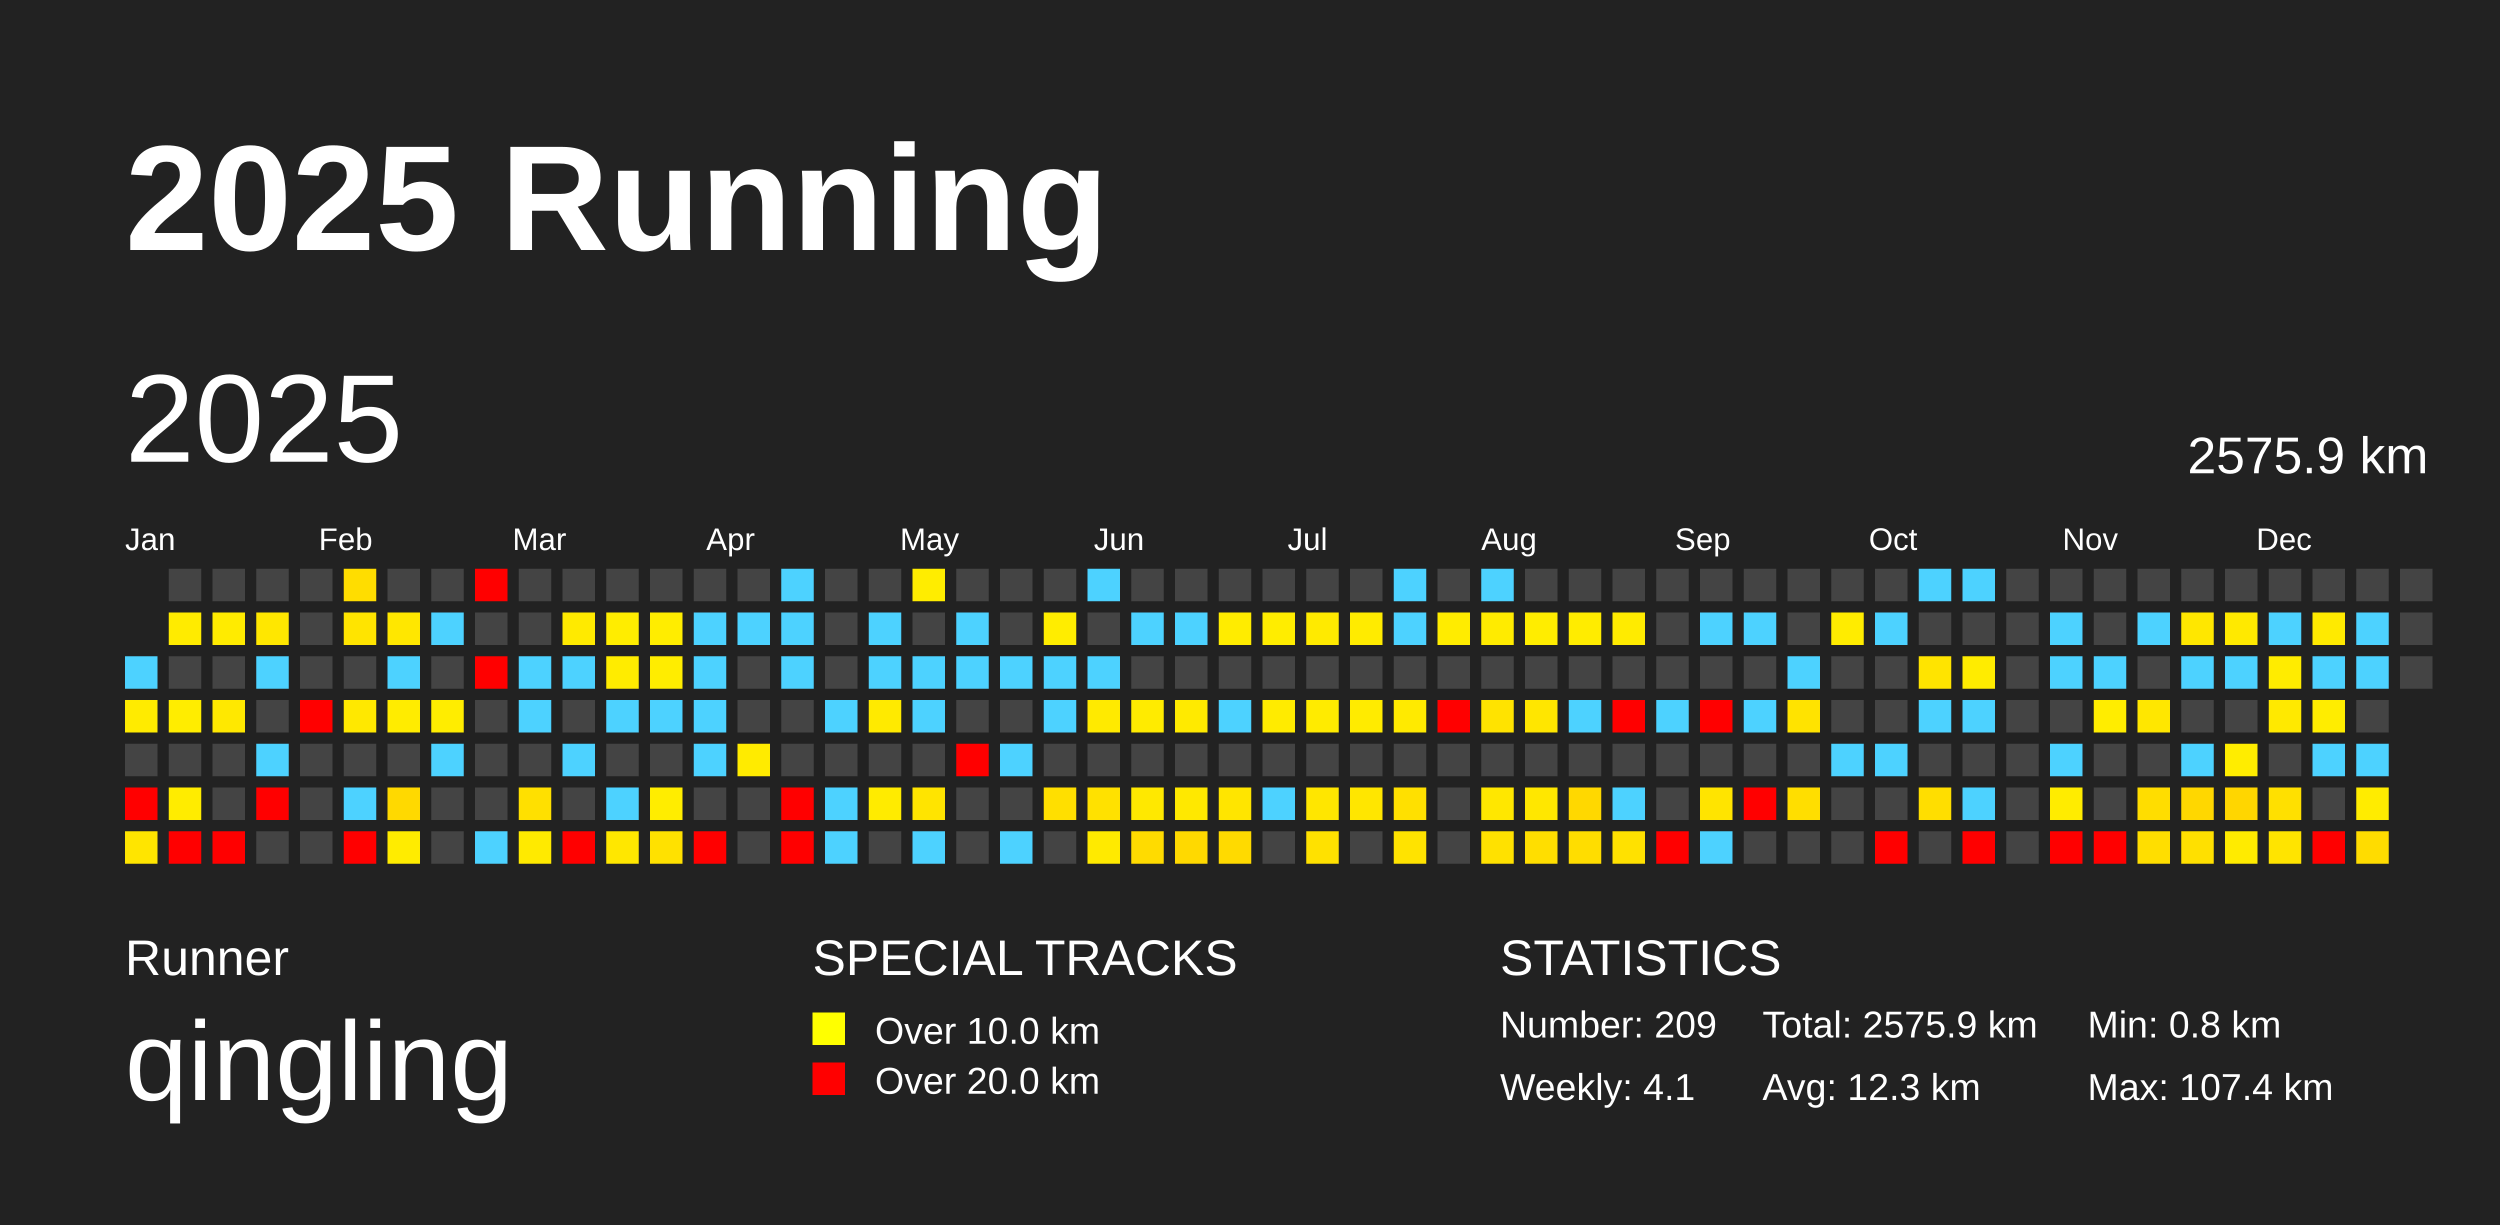
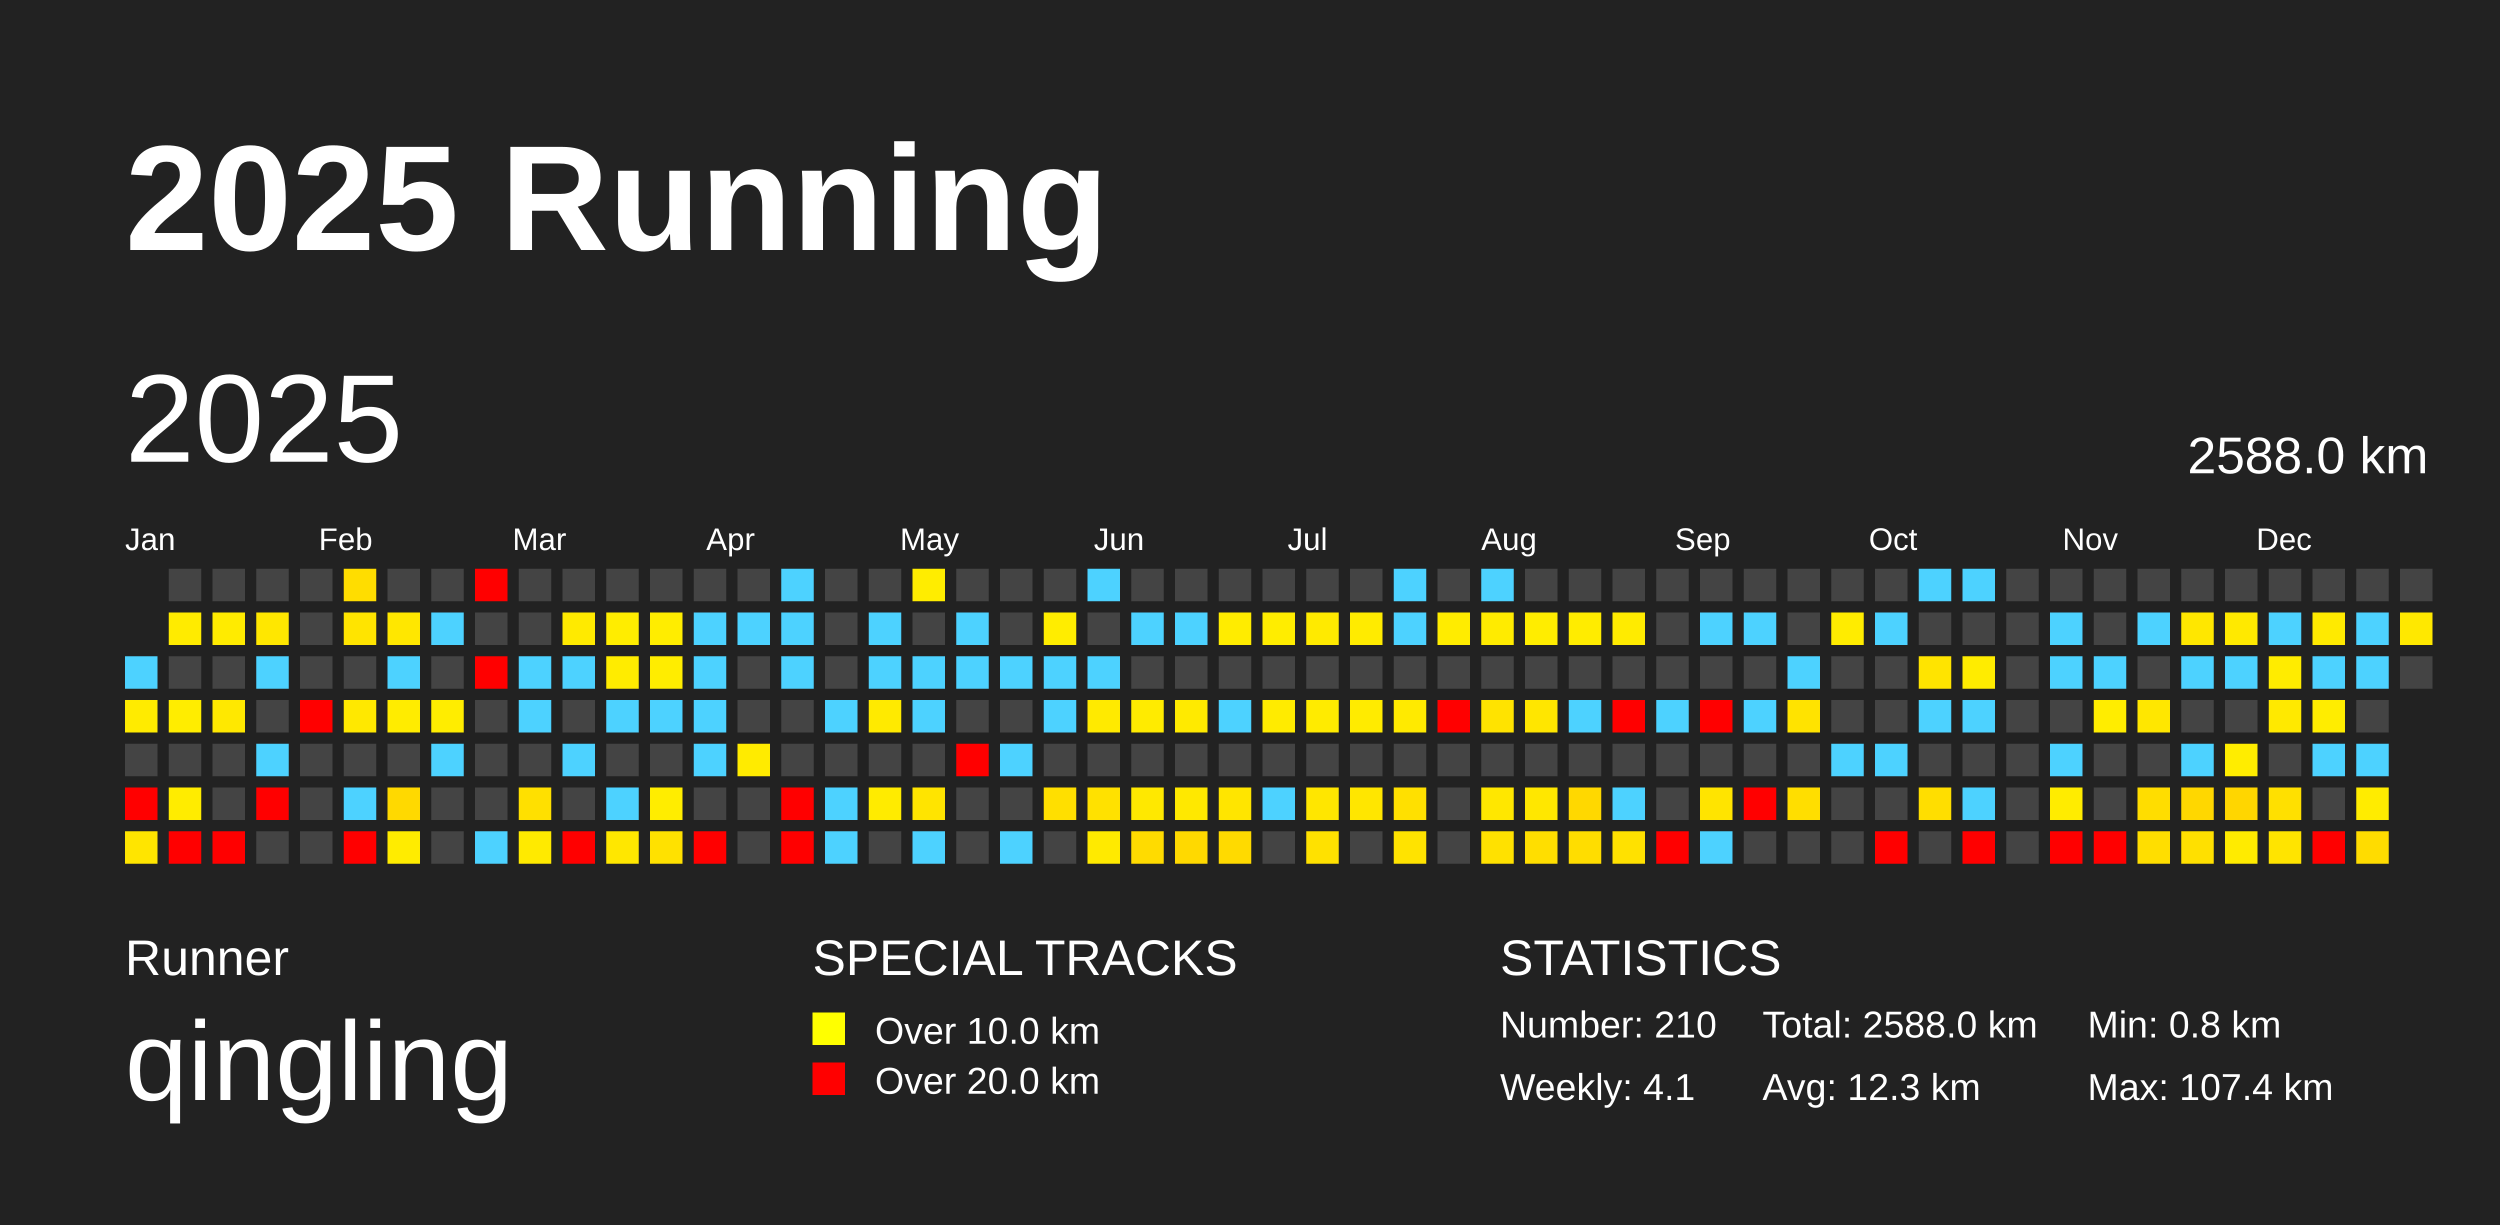
<svg xmlns="http://www.w3.org/2000/svg" baseProfile="full" height="98mm" version="1.1" viewBox="0,0,200,98" width="200mm">
  <defs />
  <rect fill="#222222" height="98" width="200" x="0" y="0" />
  <text fill="#FFFFFF" style="font-size:12px; font-family:Arial; font-weight:bold;" x="10" y="20">2025 Running</text>
  <text fill="#FFFFFF" style="font-size:4px; font-family:Arial" x="10" y="78">Runner</text>
  <text fill="#FFFFFF" style="font-size:9px; font-family:Arial" x="10" y="88">qingling</text>
  <text fill="#FFFFFF" style="font-size:4px; font-family:Arial" x="65" y="78">SPECIAL TRACKS</text>
  <rect fill="yellow" height="2.6" width="2.6" x="65" y="81" />
  <text fill="#FFFFFF" style="font-size:3px; font-family:Arial" x="70" y="83.5">Over 10.0 km</text>
  <rect fill="red" height="2.6" width="2.6" x="65" y="85" />
  <text fill="#FFFFFF" style="font-size:3px; font-family:Arial" x="70" y="87.5">Over 20.0 km</text>
  <text fill="#FFFFFF" style="font-size:4px; font-family:Arial" x="120" y="78">STATISTICS</text>
-   <text fill="#FFFFFF" style="font-size:3px; font-family:Arial" x="120" y="83">Number: 209</text>
+   <text fill="#FFFFFF" style="font-size:3px; font-family:Arial" x="120" y="83">Number: 210</text>
  <text fill="#FFFFFF" style="font-size:3px; font-family:Arial" x="120" y="88">Weekly: 4.1</text>
-   <text fill="#FFFFFF" style="font-size:3px; font-family:Arial" x="141" y="83">Total: 2575.9 km</text>
+   <text fill="#FFFFFF" style="font-size:3px; font-family:Arial" x="141" y="83">Total: 2588.0 km</text>
  <text fill="#FFFFFF" style="font-size:3px; font-family:Arial" x="141" y="88">Avg: 12.3 km</text>
  <text fill="#FFFFFF" style="font-size:3px; font-family:Arial" x="167" y="83">Min: 0.8 km</text>
  <text fill="#FFFFFF" style="font-size:3px; font-family:Arial" x="167" y="88">Max: 107.4 km</text>
  <text dominant-baseline="hanging" fill="#FFFFFF" style="font-size:10.0px; font-family:Arial;" x="10" y="30">2025</text>
-   <text dominant-baseline="hanging" fill="#FFFFFF" style="font-size:4.125px; font-family:Arial;" x="175" y="35">2575.9 km</text>
+   <text dominant-baseline="hanging" fill="#FFFFFF" style="font-size:4.125px; font-family:Arial;" x="175" y="35">2588.0 km</text>
  <text fill="#FFFFFF" style="font-size:2.5px; font-family:Arial" x="10.0" y="44">Jan</text>
  <text fill="#FFFFFF" style="font-size:2.5px; font-family:Arial" x="25.5" y="44">Feb</text>
  <text fill="#FFFFFF" style="font-size:2.5px; font-family:Arial" x="41.0" y="44">Mar</text>
  <text fill="#FFFFFF" style="font-size:2.5px; font-family:Arial" x="56.5" y="44">Apr</text>
  <text fill="#FFFFFF" style="font-size:2.5px; font-family:Arial" x="72.0" y="44">May</text>
  <text fill="#FFFFFF" style="font-size:2.5px; font-family:Arial" x="87.5" y="44">Jun</text>
  <text fill="#FFFFFF" style="font-size:2.5px; font-family:Arial" x="103.0" y="44">Jul</text>
  <text fill="#FFFFFF" style="font-size:2.5px; font-family:Arial" x="118.5" y="44">Aug</text>
  <text fill="#FFFFFF" style="font-size:2.5px; font-family:Arial" x="134.0" y="44">Sep</text>
  <text fill="#FFFFFF" style="font-size:2.5px; font-family:Arial" x="149.5" y="44">Oct</text>
  <text fill="#FFFFFF" style="font-size:2.5px; font-family:Arial" x="165.0" y="44">Nov</text>
  <text fill="#FFFFFF" style="font-size:2.5px; font-family:Arial" x="180.5" y="44">Dec</text>
  <rect fill="#4dd2ff" height="2.6" width="2.6" x="10.0" y="52.5" />
  <rect fill="#ffeb00" height="2.6" width="2.6" x="10.0" y="56.0" />
  <rect fill="#444444" height="2.6" width="2.6" x="10.0" y="59.5" />
  <rect fill="red" height="2.6" width="2.6" x="10.0" y="63.0" />
  <rect fill="#ffe500" height="2.6" width="2.6" x="10.0" y="66.5" />
  <rect fill="#444444" height="2.6" width="2.6" x="13.5" y="45.5" />
  <rect fill="#ffeb00" height="2.6" width="2.6" x="13.5" y="49.0" />
  <rect fill="#444444" height="2.6" width="2.6" x="13.5" y="52.5" />
  <rect fill="#ffed00" height="2.6" width="2.6" x="13.5" y="56.0" />
  <rect fill="#444444" height="2.6" width="2.6" x="13.5" y="59.5" />
  <rect fill="#ffec00" height="2.6" width="2.6" x="13.5" y="63.0" />
  <rect fill="red" height="2.6" width="2.6" x="13.5" y="66.5" />
  <rect fill="#444444" height="2.6" width="2.6" x="17.0" y="45.5" />
  <rect fill="#ffeb00" height="2.6" width="2.6" x="17.0" y="49.0" />
  <rect fill="#444444" height="2.6" width="2.6" x="17.0" y="52.5" />
  <rect fill="#ffe800" height="2.6" width="2.6" x="17.0" y="56.0" />
  <rect fill="#444444" height="2.6" width="2.6" x="17.0" y="59.5" />
  <rect fill="#444444" height="2.6" width="2.6" x="17.0" y="63.0" />
  <rect fill="red" height="2.6" width="2.6" x="17.0" y="66.5" />
  <rect fill="#444444" height="2.6" width="2.6" x="20.5" y="45.5" />
  <rect fill="#ffe700" height="2.6" width="2.6" x="20.5" y="49.0" />
  <rect fill="#4dd2ff" height="2.6" width="2.6" x="20.5" y="52.5" />
  <rect fill="#444444" height="2.6" width="2.6" x="20.5" y="56.0" />
  <rect fill="#4dd2ff" height="2.6" width="2.6" x="20.5" y="59.5" />
  <rect fill="red" height="2.6" width="2.6" x="20.5" y="63.0" />
  <rect fill="#444444" height="2.6" width="2.6" x="20.5" y="66.5" />
  <rect fill="#444444" height="2.6" width="2.6" x="24.0" y="45.5" />
  <rect fill="#444444" height="2.6" width="2.6" x="24.0" y="49.0" />
  <rect fill="#444444" height="2.6" width="2.6" x="24.0" y="52.5" />
  <rect fill="red" height="2.6" width="2.6" x="24.0" y="56.0" />
  <rect fill="#444444" height="2.6" width="2.6" x="24.0" y="59.5" />
  <rect fill="#444444" height="2.6" width="2.6" x="24.0" y="63.0" />
  <rect fill="#444444" height="2.6" width="2.6" x="24.0" y="66.5" />
  <rect fill="#ffdd00" height="2.6" width="2.6" x="27.5" y="45.5" />
  <rect fill="#ffe400" height="2.6" width="2.6" x="27.5" y="49.0" />
  <rect fill="#444444" height="2.6" width="2.6" x="27.5" y="52.5" />
  <rect fill="#ffe800" height="2.6" width="2.6" x="27.5" y="56.0" />
  <rect fill="#444444" height="2.6" width="2.6" x="27.5" y="59.5" />
  <rect fill="#4dd2ff" height="2.6" width="2.6" x="27.5" y="63.0" />
  <rect fill="red" height="2.6" width="2.6" x="27.5" y="66.5" />
  <rect fill="#444444" height="2.6" width="2.6" x="31.0" y="45.5" />
  <rect fill="#ffe700" height="2.6" width="2.6" x="31.0" y="49.0" />
  <rect fill="#4dd2ff" height="2.6" width="2.6" x="31.0" y="52.5" />
  <rect fill="#ffec00" height="2.6" width="2.6" x="31.0" y="56.0" />
  <rect fill="#444444" height="2.6" width="2.6" x="31.0" y="59.5" />
  <rect fill="#ffd900" height="2.6" width="2.6" x="31.0" y="63.0" />
  <rect fill="#ffec00" height="2.6" width="2.6" x="31.0" y="66.5" />
  <rect fill="#444444" height="2.6" width="2.6" x="34.5" y="45.5" />
  <rect fill="#4dd2ff" height="2.6" width="2.6" x="34.5" y="49.0" />
  <rect fill="#444444" height="2.6" width="2.6" x="34.5" y="52.5" />
  <rect fill="#ffed00" height="2.6" width="2.6" x="34.5" y="56.0" />
  <rect fill="#4dd2ff" height="2.6" width="2.6" x="34.5" y="59.5" />
  <rect fill="#444444" height="2.6" width="2.6" x="34.5" y="63.0" />
  <rect fill="#444444" height="2.6" width="2.6" x="34.5" y="66.5" />
  <rect fill="red" height="2.6" width="2.6" x="38.0" y="45.5" />
  <rect fill="#444444" height="2.6" width="2.6" x="38.0" y="49.0" />
  <rect fill="red" height="2.6" width="2.6" x="38.0" y="52.5" />
  <rect fill="#444444" height="2.6" width="2.6" x="38.0" y="56.0" />
  <rect fill="#444444" height="2.6" width="2.6" x="38.0" y="59.5" />
  <rect fill="#444444" height="2.6" width="2.6" x="38.0" y="63.0" />
  <rect fill="#4dd2ff" height="2.6" width="2.6" x="38.0" y="66.5" />
  <rect fill="#444444" height="2.6" width="2.6" x="41.5" y="45.5" />
  <rect fill="#444444" height="2.6" width="2.6" x="41.5" y="49.0" />
  <rect fill="#4dd2ff" height="2.6" width="2.6" x="41.5" y="52.5" />
  <rect fill="#4dd2ff" height="2.6" width="2.6" x="41.5" y="56.0" />
  <rect fill="#444444" height="2.6" width="2.6" x="41.5" y="59.5" />
  <rect fill="#ffe000" height="2.6" width="2.6" x="41.5" y="63.0" />
  <rect fill="#ffea00" height="2.6" width="2.6" x="41.5" y="66.5" />
  <rect fill="#444444" height="2.6" width="2.6" x="45.0" y="45.5" />
  <rect fill="#ffea00" height="2.6" width="2.6" x="45.0" y="49.0" />
  <rect fill="#4dd2ff" height="2.6" width="2.6" x="45.0" y="52.5" />
  <rect fill="#444444" height="2.6" width="2.6" x="45.0" y="56.0" />
  <rect fill="#4dd2ff" height="2.6" width="2.6" x="45.0" y="59.5" />
  <rect fill="#444444" height="2.6" width="2.6" x="45.0" y="63.0" />
  <rect fill="red" height="2.6" width="2.6" x="45.0" y="66.5" />
  <rect fill="#444444" height="2.6" width="2.6" x="48.5" y="45.5" />
  <rect fill="#ffed00" height="2.6" width="2.6" x="48.5" y="49.0" />
  <rect fill="#ffec00" height="2.6" width="2.6" x="48.5" y="52.5" />
  <rect fill="#4dd2ff" height="2.6" width="2.6" x="48.5" y="56.0" />
  <rect fill="#444444" height="2.6" width="2.6" x="48.5" y="59.5" />
  <rect fill="#4dd2ff" height="2.6" width="2.6" x="48.5" y="63.0" />
  <rect fill="#ffe700" height="2.6" width="2.6" x="48.5" y="66.5" />
  <rect fill="#444444" height="2.6" width="2.6" x="52.0" y="45.5" />
  <rect fill="#ffed00" height="2.6" width="2.6" x="52.0" y="49.0" />
  <rect fill="#ffed00" height="2.6" width="2.6" x="52.0" y="52.5" />
  <rect fill="#4dd2ff" height="2.6" width="2.6" x="52.0" y="56.0" />
  <rect fill="#444444" height="2.6" width="2.6" x="52.0" y="59.5" />
  <rect fill="#ffed00" height="2.6" width="2.6" x="52.0" y="63.0" />
  <rect fill="#ffe100" height="2.6" width="2.6" x="52.0" y="66.5" />
  <rect fill="#444444" height="2.6" width="2.6" x="55.5" y="45.5" />
  <rect fill="#4dd2ff" height="2.6" width="2.6" x="55.5" y="49.0" />
  <rect fill="#4dd2ff" height="2.6" width="2.6" x="55.5" y="52.5" />
  <rect fill="#4dd2ff" height="2.6" width="2.6" x="55.5" y="56.0" />
  <rect fill="#4dd2ff" height="2.6" width="2.6" x="55.5" y="59.5" />
  <rect fill="#444444" height="2.6" width="2.6" x="55.5" y="63.0" />
  <rect fill="red" height="2.6" width="2.6" x="55.5" y="66.5" />
  <rect fill="#444444" height="2.6" width="2.6" x="59.0" y="45.5" />
  <rect fill="#4dd2ff" height="2.6" width="2.6" x="59.0" y="49.0" />
  <rect fill="#444444" height="2.6" width="2.6" x="59.0" y="52.5" />
  <rect fill="#444444" height="2.6" width="2.6" x="59.0" y="56.0" />
  <rect fill="#ffeb00" height="2.6" width="2.6" x="59.0" y="59.5" />
  <rect fill="#444444" height="2.6" width="2.6" x="59.0" y="63.0" />
  <rect fill="#444444" height="2.6" width="2.6" x="59.0" y="66.5" />
  <rect fill="#4dd2ff" height="2.6" width="2.6" x="62.5" y="45.5" />
  <rect fill="#4dd2ff" height="2.6" width="2.6" x="62.5" y="49.0" />
  <rect fill="#4dd2ff" height="2.6" width="2.6" x="62.5" y="52.5" />
  <rect fill="#444444" height="2.6" width="2.6" x="62.5" y="56.0" />
  <rect fill="#444444" height="2.6" width="2.6" x="62.5" y="59.5" />
  <rect fill="red" height="2.6" width="2.6" x="62.5" y="63.0" />
  <rect fill="red" height="2.6" width="2.6" x="62.5" y="66.5" />
  <rect fill="#444444" height="2.6" width="2.6" x="66.0" y="45.5" />
  <rect fill="#444444" height="2.6" width="2.6" x="66.0" y="49.0" />
  <rect fill="#444444" height="2.6" width="2.6" x="66.0" y="52.5" />
  <rect fill="#4dd2ff" height="2.6" width="2.6" x="66.0" y="56.0" />
  <rect fill="#444444" height="2.6" width="2.6" x="66.0" y="59.5" />
  <rect fill="#4dd2ff" height="2.6" width="2.6" x="66.0" y="63.0" />
  <rect fill="#4dd2ff" height="2.6" width="2.6" x="66.0" y="66.5" />
  <rect fill="#444444" height="2.6" width="2.6" x="69.5" y="45.5" />
  <rect fill="#4dd2ff" height="2.6" width="2.6" x="69.5" y="49.0" />
  <rect fill="#4dd2ff" height="2.6" width="2.6" x="69.5" y="52.5" />
  <rect fill="#ffea00" height="2.6" width="2.6" x="69.5" y="56.0" />
  <rect fill="#444444" height="2.6" width="2.6" x="69.5" y="59.5" />
  <rect fill="#ffeb00" height="2.6" width="2.6" x="69.5" y="63.0" />
  <rect fill="#444444" height="2.6" width="2.6" x="69.5" y="66.5" />
  <rect fill="#ffed00" height="2.6" width="2.6" x="73.0" y="45.5" />
  <rect fill="#444444" height="2.6" width="2.6" x="73.0" y="49.0" />
  <rect fill="#4dd2ff" height="2.6" width="2.6" x="73.0" y="52.5" />
  <rect fill="#4dd2ff" height="2.6" width="2.6" x="73.0" y="56.0" />
  <rect fill="#444444" height="2.6" width="2.6" x="73.0" y="59.5" />
  <rect fill="#ffe400" height="2.6" width="2.6" x="73.0" y="63.0" />
  <rect fill="#4dd2ff" height="2.6" width="2.6" x="73.0" y="66.5" />
  <rect fill="#444444" height="2.6" width="2.6" x="76.5" y="45.5" />
  <rect fill="#4dd2ff" height="2.6" width="2.6" x="76.5" y="49.0" />
  <rect fill="#4dd2ff" height="2.6" width="2.6" x="76.5" y="52.5" />
  <rect fill="#444444" height="2.6" width="2.6" x="76.5" y="56.0" />
  <rect fill="red" height="2.6" width="2.6" x="76.5" y="59.5" />
  <rect fill="#444444" height="2.6" width="2.6" x="76.5" y="63.0" />
  <rect fill="#444444" height="2.6" width="2.6" x="76.5" y="66.5" />
  <rect fill="#444444" height="2.6" width="2.6" x="80.0" y="45.5" />
  <rect fill="#444444" height="2.6" width="2.6" x="80.0" y="49.0" />
  <rect fill="#4dd2ff" height="2.6" width="2.6" x="80.0" y="52.5" />
  <rect fill="#444444" height="2.6" width="2.6" x="80.0" y="56.0" />
  <rect fill="#4dd2ff" height="2.6" width="2.6" x="80.0" y="59.5" />
  <rect fill="#444444" height="2.6" width="2.6" x="80.0" y="63.0" />
  <rect fill="#4dd2ff" height="2.6" width="2.6" x="80.0" y="66.5" />
  <rect fill="#444444" height="2.6" width="2.6" x="83.5" y="45.5" />
  <rect fill="#ffed00" height="2.6" width="2.6" x="83.5" y="49.0" />
  <rect fill="#4dd2ff" height="2.6" width="2.6" x="83.5" y="52.5" />
  <rect fill="#4dd2ff" height="2.6" width="2.6" x="83.5" y="56.0" />
  <rect fill="#444444" height="2.6" width="2.6" x="83.5" y="59.5" />
  <rect fill="#ffdf00" height="2.6" width="2.6" x="83.5" y="63.0" />
  <rect fill="#444444" height="2.6" width="2.6" x="83.5" y="66.5" />
  <rect fill="#4dd2ff" height="2.6" width="2.6" x="87.0" y="45.5" />
  <rect fill="#444444" height="2.6" width="2.6" x="87.0" y="49.0" />
  <rect fill="#4dd2ff" height="2.6" width="2.6" x="87.0" y="52.5" />
  <rect fill="#ffea00" height="2.6" width="2.6" x="87.0" y="56.0" />
  <rect fill="#444444" height="2.6" width="2.6" x="87.0" y="59.5" />
  <rect fill="#ffe100" height="2.6" width="2.6" x="87.0" y="63.0" />
  <rect fill="#ffea00" height="2.6" width="2.6" x="87.0" y="66.5" />
  <rect fill="#444444" height="2.6" width="2.6" x="90.5" y="45.5" />
  <rect fill="#4dd2ff" height="2.6" width="2.6" x="90.5" y="49.0" />
  <rect fill="#444444" height="2.6" width="2.6" x="90.5" y="52.5" />
  <rect fill="#ffeb00" height="2.6" width="2.6" x="90.5" y="56.0" />
  <rect fill="#444444" height="2.6" width="2.6" x="90.5" y="59.5" />
  <rect fill="#ffe800" height="2.6" width="2.6" x="90.5" y="63.0" />
  <rect fill="#ffdb00" height="2.6" width="2.6" x="90.5" y="66.5" />
  <rect fill="#444444" height="2.6" width="2.6" x="94.0" y="45.5" />
  <rect fill="#4dd2ff" height="2.6" width="2.6" x="94.0" y="49.0" />
  <rect fill="#444444" height="2.6" width="2.6" x="94.0" y="52.5" />
  <rect fill="#ffea00" height="2.6" width="2.6" x="94.0" y="56.0" />
  <rect fill="#444444" height="2.6" width="2.6" x="94.0" y="59.5" />
  <rect fill="#ffe800" height="2.6" width="2.6" x="94.0" y="63.0" />
  <rect fill="#ffd900" height="2.6" width="2.6" x="94.0" y="66.5" />
  <rect fill="#444444" height="2.6" width="2.6" x="97.5" y="45.5" />
  <rect fill="#ffec00" height="2.6" width="2.6" x="97.5" y="49.0" />
  <rect fill="#444444" height="2.6" width="2.6" x="97.5" y="52.5" />
  <rect fill="#4dd2ff" height="2.6" width="2.6" x="97.5" y="56.0" />
  <rect fill="#444444" height="2.6" width="2.6" x="97.5" y="59.5" />
  <rect fill="#ffe500" height="2.6" width="2.6" x="97.5" y="63.0" />
  <rect fill="#ffda00" height="2.6" width="2.6" x="97.5" y="66.5" />
  <rect fill="#444444" height="2.6" width="2.6" x="101.0" y="45.5" />
  <rect fill="#ffed00" height="2.6" width="2.6" x="101.0" y="49.0" />
  <rect fill="#444444" height="2.6" width="2.6" x="101.0" y="52.5" />
  <rect fill="#ffeb00" height="2.6" width="2.6" x="101.0" y="56.0" />
  <rect fill="#444444" height="2.6" width="2.6" x="101.0" y="59.5" />
  <rect fill="#4dd2ff" height="2.6" width="2.6" x="101.0" y="63.0" />
  <rect fill="#444444" height="2.6" width="2.6" x="101.0" y="66.5" />
  <rect fill="#444444" height="2.6" width="2.6" x="104.5" y="45.5" />
  <rect fill="#ffea00" height="2.6" width="2.6" x="104.5" y="49.0" />
  <rect fill="#444444" height="2.6" width="2.6" x="104.5" y="52.5" />
  <rect fill="#ffeb00" height="2.6" width="2.6" x="104.5" y="56.0" />
  <rect fill="#444444" height="2.6" width="2.6" x="104.5" y="59.5" />
  <rect fill="#ffe600" height="2.6" width="2.6" x="104.5" y="63.0" />
  <rect fill="#ffe100" height="2.6" width="2.6" x="104.5" y="66.5" />
  <rect fill="#444444" height="2.6" width="2.6" x="108.0" y="45.5" />
  <rect fill="#ffeb00" height="2.6" width="2.6" x="108.0" y="49.0" />
  <rect fill="#444444" height="2.6" width="2.6" x="108.0" y="52.5" />
  <rect fill="#ffeb00" height="2.6" width="2.6" x="108.0" y="56.0" />
  <rect fill="#444444" height="2.6" width="2.6" x="108.0" y="59.5" />
  <rect fill="#ffe600" height="2.6" width="2.6" x="108.0" y="63.0" />
  <rect fill="#444444" height="2.6" width="2.6" x="108.0" y="66.5" />
  <rect fill="#4dd2ff" height="2.6" width="2.6" x="111.5" y="45.5" />
  <rect fill="#4dd2ff" height="2.6" width="2.6" x="111.5" y="49.0" />
  <rect fill="#444444" height="2.6" width="2.6" x="111.5" y="52.5" />
  <rect fill="#ffea00" height="2.6" width="2.6" x="111.5" y="56.0" />
  <rect fill="#444444" height="2.6" width="2.6" x="111.5" y="59.5" />
  <rect fill="#ffe000" height="2.6" width="2.6" x="111.5" y="63.0" />
  <rect fill="#ffe300" height="2.6" width="2.6" x="111.5" y="66.5" />
  <rect fill="#444444" height="2.6" width="2.6" x="115.0" y="45.5" />
  <rect fill="#ffec00" height="2.6" width="2.6" x="115.0" y="49.0" />
  <rect fill="#444444" height="2.6" width="2.6" x="115.0" y="52.5" />
  <rect fill="red" height="2.6" width="2.6" x="115.0" y="56.0" />
  <rect fill="#444444" height="2.6" width="2.6" x="115.0" y="59.5" />
  <rect fill="#444444" height="2.6" width="2.6" x="115.0" y="63.0" />
  <rect fill="#444444" height="2.6" width="2.6" x="115.0" y="66.5" />
  <rect fill="#4dd2ff" height="2.6" width="2.6" x="118.5" y="45.5" />
  <rect fill="#ffeb00" height="2.6" width="2.6" x="118.5" y="49.0" />
  <rect fill="#444444" height="2.6" width="2.6" x="118.5" y="52.5" />
  <rect fill="#ffe300" height="2.6" width="2.6" x="118.5" y="56.0" />
  <rect fill="#444444" height="2.6" width="2.6" x="118.5" y="59.5" />
  <rect fill="#ffe700" height="2.6" width="2.6" x="118.5" y="63.0" />
  <rect fill="#ffe100" height="2.6" width="2.6" x="118.5" y="66.5" />
  <rect fill="#444444" height="2.6" width="2.6" x="122.0" y="45.5" />
  <rect fill="#ffed00" height="2.6" width="2.6" x="122.0" y="49.0" />
  <rect fill="#444444" height="2.6" width="2.6" x="122.0" y="52.5" />
  <rect fill="#ffe600" height="2.6" width="2.6" x="122.0" y="56.0" />
  <rect fill="#444444" height="2.6" width="2.6" x="122.0" y="59.5" />
  <rect fill="#ffe700" height="2.6" width="2.6" x="122.0" y="63.0" />
  <rect fill="#ffde00" height="2.6" width="2.6" x="122.0" y="66.5" />
  <rect fill="#444444" height="2.6" width="2.6" x="125.5" y="45.5" />
  <rect fill="#ffec00" height="2.6" width="2.6" x="125.5" y="49.0" />
  <rect fill="#444444" height="2.6" width="2.6" x="125.5" y="52.5" />
  <rect fill="#4dd2ff" height="2.6" width="2.6" x="125.5" y="56.0" />
  <rect fill="#444444" height="2.6" width="2.6" x="125.5" y="59.5" />
  <rect fill="#ffd800" height="2.6" width="2.6" x="125.5" y="63.0" />
  <rect fill="#ffdd00" height="2.6" width="2.6" x="125.5" y="66.5" />
  <rect fill="#444444" height="2.6" width="2.6" x="129.0" y="45.5" />
  <rect fill="#ffeb00" height="2.6" width="2.6" x="129.0" y="49.0" />
  <rect fill="#444444" height="2.6" width="2.6" x="129.0" y="52.5" />
  <rect fill="red" height="2.6" width="2.6" x="129.0" y="56.0" />
  <rect fill="#444444" height="2.6" width="2.6" x="129.0" y="59.5" />
  <rect fill="#4dd2ff" height="2.6" width="2.6" x="129.0" y="63.0" />
  <rect fill="#ffe100" height="2.6" width="2.6" x="129.0" y="66.5" />
  <rect fill="#444444" height="2.6" width="2.6" x="132.5" y="45.5" />
  <rect fill="#444444" height="2.6" width="2.6" x="132.5" y="49.0" />
  <rect fill="#444444" height="2.6" width="2.6" x="132.5" y="52.5" />
  <rect fill="#4dd2ff" height="2.6" width="2.6" x="132.5" y="56.0" />
  <rect fill="#444444" height="2.6" width="2.6" x="132.5" y="59.5" />
  <rect fill="#444444" height="2.6" width="2.6" x="132.5" y="63.0" />
  <rect fill="red" height="2.6" width="2.6" x="132.5" y="66.5" />
  <rect fill="#444444" height="2.6" width="2.6" x="136.0" y="45.5" />
  <rect fill="#4dd2ff" height="2.6" width="2.6" x="136.0" y="49.0" />
  <rect fill="#444444" height="2.6" width="2.6" x="136.0" y="52.5" />
  <rect fill="red" height="2.6" width="2.6" x="136.0" y="56.0" />
  <rect fill="#444444" height="2.6" width="2.6" x="136.0" y="59.5" />
  <rect fill="#ffe400" height="2.6" width="2.6" x="136.0" y="63.0" />
  <rect fill="#4dd2ff" height="2.6" width="2.6" x="136.0" y="66.5" />
  <rect fill="#444444" height="2.6" width="2.6" x="139.5" y="45.5" />
  <rect fill="#4dd2ff" height="2.6" width="2.6" x="139.5" y="49.0" />
  <rect fill="#444444" height="2.6" width="2.6" x="139.5" y="52.5" />
  <rect fill="#4dd2ff" height="2.6" width="2.6" x="139.5" y="56.0" />
  <rect fill="#444444" height="2.6" width="2.6" x="139.5" y="59.5" />
  <rect fill="red" height="2.6" width="2.6" x="139.5" y="63.0" />
  <rect fill="#444444" height="2.6" width="2.6" x="139.5" y="66.5" />
  <rect fill="#444444" height="2.6" width="2.6" x="143.0" y="45.5" />
  <rect fill="#444444" height="2.6" width="2.6" x="143.0" y="49.0" />
  <rect fill="#4dd2ff" height="2.6" width="2.6" x="143.0" y="52.5" />
  <rect fill="#ffe300" height="2.6" width="2.6" x="143.0" y="56.0" />
  <rect fill="#444444" height="2.6" width="2.6" x="143.0" y="59.5" />
  <rect fill="#ffde00" height="2.6" width="2.6" x="143.0" y="63.0" />
  <rect fill="#444444" height="2.6" width="2.6" x="143.0" y="66.5" />
  <rect fill="#444444" height="2.6" width="2.6" x="146.5" y="45.5" />
  <rect fill="#ffec00" height="2.6" width="2.6" x="146.5" y="49.0" />
  <rect fill="#444444" height="2.6" width="2.6" x="146.5" y="52.5" />
  <rect fill="#444444" height="2.6" width="2.6" x="146.5" y="56.0" />
  <rect fill="#4dd2ff" height="2.6" width="2.6" x="146.5" y="59.5" />
  <rect fill="#444444" height="2.6" width="2.6" x="146.5" y="63.0" />
  <rect fill="#444444" height="2.6" width="2.6" x="146.5" y="66.5" />
  <rect fill="#444444" height="2.6" width="2.6" x="150.0" y="45.5" />
  <rect fill="#4dd2ff" height="2.6" width="2.6" x="150.0" y="49.0" />
  <rect fill="#444444" height="2.6" width="2.6" x="150.0" y="52.5" />
  <rect fill="#444444" height="2.6" width="2.6" x="150.0" y="56.0" />
  <rect fill="#4dd2ff" height="2.6" width="2.6" x="150.0" y="59.5" />
  <rect fill="#444444" height="2.6" width="2.6" x="150.0" y="63.0" />
  <rect fill="red" height="2.6" width="2.6" x="150.0" y="66.5" />
  <rect fill="#4dd2ff" height="2.6" width="2.6" x="153.5" y="45.5" />
  <rect fill="#444444" height="2.6" width="2.6" x="153.5" y="49.0" />
  <rect fill="#ffe400" height="2.6" width="2.6" x="153.5" y="52.5" />
  <rect fill="#4dd2ff" height="2.6" width="2.6" x="153.5" y="56.0" />
  <rect fill="#444444" height="2.6" width="2.6" x="153.5" y="59.5" />
  <rect fill="#ffde00" height="2.6" width="2.6" x="153.5" y="63.0" />
  <rect fill="#444444" height="2.6" width="2.6" x="153.5" y="66.5" />
  <rect fill="#4dd2ff" height="2.6" width="2.6" x="157.0" y="45.5" />
  <rect fill="#444444" height="2.6" width="2.6" x="157.0" y="49.0" />
  <rect fill="#ffec00" height="2.6" width="2.6" x="157.0" y="52.5" />
  <rect fill="#4dd2ff" height="2.6" width="2.6" x="157.0" y="56.0" />
  <rect fill="#444444" height="2.6" width="2.6" x="157.0" y="59.5" />
  <rect fill="#4dd2ff" height="2.6" width="2.6" x="157.0" y="63.0" />
  <rect fill="red" height="2.6" width="2.6" x="157.0" y="66.5" />
  <rect fill="#444444" height="2.6" width="2.6" x="160.5" y="45.5" />
  <rect fill="#444444" height="2.6" width="2.6" x="160.5" y="49.0" />
  <rect fill="#444444" height="2.6" width="2.6" x="160.5" y="52.5" />
  <rect fill="#444444" height="2.6" width="2.6" x="160.5" y="56.0" />
  <rect fill="#444444" height="2.6" width="2.6" x="160.5" y="59.5" />
  <rect fill="#444444" height="2.6" width="2.6" x="160.5" y="63.0" />
  <rect fill="#444444" height="2.6" width="2.6" x="160.5" y="66.5" />
  <rect fill="#444444" height="2.6" width="2.6" x="164.0" y="45.5" />
  <rect fill="#4dd2ff" height="2.6" width="2.6" x="164.0" y="49.0" />
  <rect fill="#4dd2ff" height="2.6" width="2.6" x="164.0" y="52.5" />
  <rect fill="#444444" height="2.6" width="2.6" x="164.0" y="56.0" />
  <rect fill="#4dd2ff" height="2.6" width="2.6" x="164.0" y="59.5" />
  <rect fill="#ffec00" height="2.6" width="2.6" x="164.0" y="63.0" />
  <rect fill="red" height="2.6" width="2.6" x="164.0" y="66.5" />
  <rect fill="#444444" height="2.6" width="2.6" x="167.5" y="45.5" />
  <rect fill="#444444" height="2.6" width="2.6" x="167.5" y="49.0" />
  <rect fill="#4dd2ff" height="2.6" width="2.6" x="167.5" y="52.5" />
  <rect fill="#ffed00" height="2.6" width="2.6" x="167.5" y="56.0" />
  <rect fill="#444444" height="2.6" width="2.6" x="167.5" y="59.5" />
  <rect fill="#444444" height="2.6" width="2.6" x="167.5" y="63.0" />
  <rect fill="red" height="2.6" width="2.6" x="167.5" y="66.5" />
  <rect fill="#444444" height="2.6" width="2.6" x="171.0" y="45.5" />
  <rect fill="#4dd2ff" height="2.6" width="2.6" x="171.0" y="49.0" />
  <rect fill="#444444" height="2.6" width="2.6" x="171.0" y="52.5" />
  <rect fill="#ffe700" height="2.6" width="2.6" x="171.0" y="56.0" />
  <rect fill="#444444" height="2.6" width="2.6" x="171.0" y="59.5" />
  <rect fill="#ffdd00" height="2.6" width="2.6" x="171.0" y="63.0" />
  <rect fill="#ffde00" height="2.6" width="2.6" x="171.0" y="66.5" />
  <rect fill="#444444" height="2.6" width="2.6" x="174.5" y="45.5" />
  <rect fill="#ffe700" height="2.6" width="2.6" x="174.5" y="49.0" />
  <rect fill="#4dd2ff" height="2.6" width="2.6" x="174.5" y="52.5" />
  <rect fill="#444444" height="2.6" width="2.6" x="174.5" y="56.0" />
  <rect fill="#4dd2ff" height="2.6" width="2.6" x="174.5" y="59.5" />
  <rect fill="#ffd700" height="2.6" width="2.6" x="174.5" y="63.0" />
  <rect fill="#ffe000" height="2.6" width="2.6" x="174.5" y="66.5" />
  <rect fill="#444444" height="2.6" width="2.6" x="178.0" y="45.5" />
  <rect fill="#ffe900" height="2.6" width="2.6" x="178.0" y="49.0" />
  <rect fill="#4dd2ff" height="2.6" width="2.6" x="178.0" y="52.5" />
  <rect fill="#444444" height="2.6" width="2.6" x="178.0" y="56.0" />
  <rect fill="#ffed00" height="2.6" width="2.6" x="178.0" y="59.5" />
  <rect fill="#ffd600" height="2.6" width="2.6" x="178.0" y="63.0" />
  <rect fill="#ffeb00" height="2.6" width="2.6" x="178.0" y="66.5" />
  <rect fill="#444444" height="2.6" width="2.6" x="181.5" y="45.5" />
  <rect fill="#4dd2ff" height="2.6" width="2.6" x="181.5" y="49.0" />
  <rect fill="#ffec00" height="2.6" width="2.6" x="181.5" y="52.5" />
  <rect fill="#ffe900" height="2.6" width="2.6" x="181.5" y="56.0" />
  <rect fill="#444444" height="2.6" width="2.6" x="181.5" y="59.5" />
  <rect fill="#ffe000" height="2.6" width="2.6" x="181.5" y="63.0" />
  <rect fill="#ffe400" height="2.6" width="2.6" x="181.5" y="66.5" />
  <rect fill="#444444" height="2.6" width="2.6" x="185.0" y="45.5" />
  <rect fill="#ffea00" height="2.6" width="2.6" x="185.0" y="49.0" />
  <rect fill="#4dd2ff" height="2.6" width="2.6" x="185.0" y="52.5" />
  <rect fill="#ffed00" height="2.6" width="2.6" x="185.0" y="56.0" />
  <rect fill="#4dd2ff" height="2.6" width="2.6" x="185.0" y="59.5" />
  <rect fill="#444444" height="2.6" width="2.6" x="185.0" y="63.0" />
  <rect fill="red" height="2.6" width="2.6" x="185.0" y="66.5" />
  <rect fill="#444444" height="2.6" width="2.6" x="188.5" y="45.5" />
  <rect fill="#4dd2ff" height="2.6" width="2.6" x="188.5" y="49.0" />
  <rect fill="#4dd2ff" height="2.6" width="2.6" x="188.5" y="52.5" />
  <rect fill="#444444" height="2.6" width="2.6" x="188.5" y="56.0" />
  <rect fill="#4dd2ff" height="2.6" width="2.6" x="188.5" y="59.5" />
  <rect fill="#ffec00" height="2.6" width="2.6" x="188.5" y="63.0" />
  <rect fill="#ffdc00" height="2.6" width="2.6" x="188.5" y="66.5" />
  <rect fill="#444444" height="2.6" width="2.6" x="192.0" y="45.5" />
-   <rect fill="#444444" height="2.6" width="2.6" x="192.0" y="49.0" />
+   <rect fill="#ffe800" height="2.6" width="2.6" x="192.0" y="49.0" />
  <rect fill="#444444" height="2.6" width="2.6" x="192.0" y="52.5" />
</svg>
